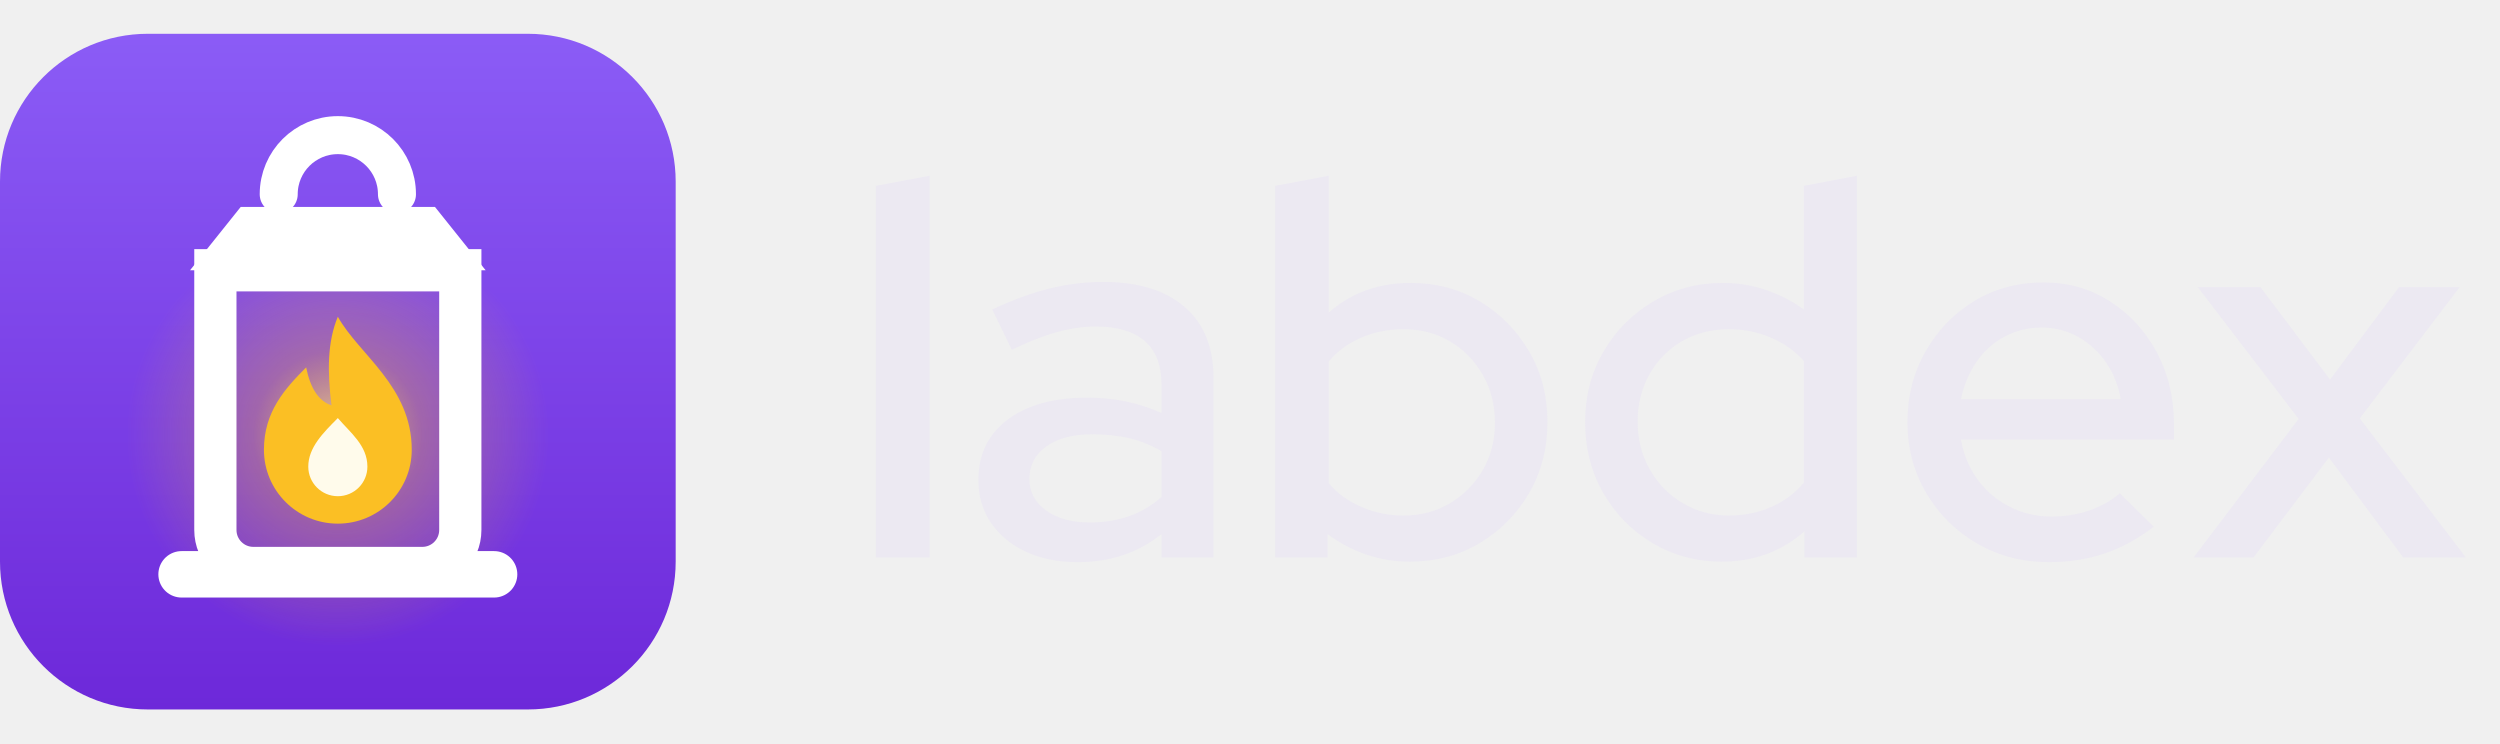
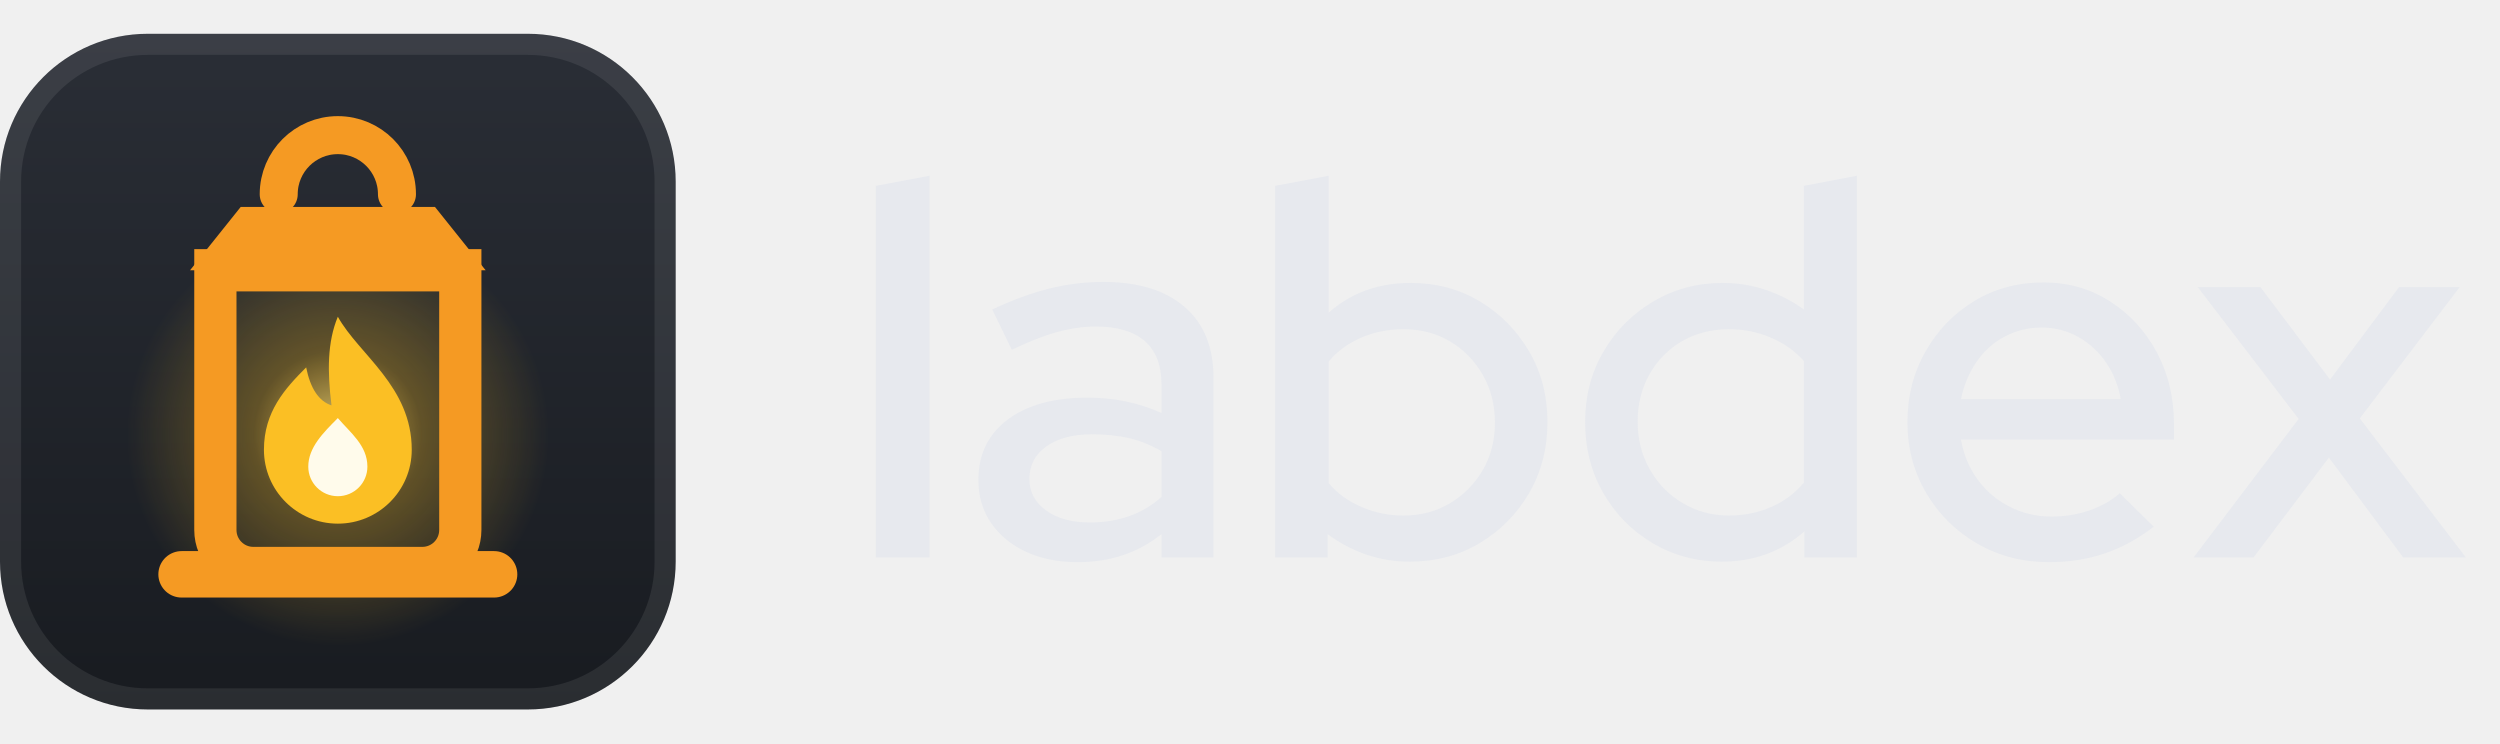
<svg xmlns="http://www.w3.org/2000/svg" viewBox="0 0 148 44" width="296" height="88">
  <g transform="translate(0 2) scale(1.25)">
    <linearGradient id="b" x1="0" y1="0" x2="0" y2="1">
-       <stop offset="0" stop-color="#8b5cf6" />
-       <stop offset="1" stop-color="#6d28d9" />
+       <stop offset="0" stop-color="#2a2e36" />
+       <stop offset="1" stop-color="#181b20" />
    </linearGradient>
    <rect width="32" height="32" rx="7" fill="url(#b)" />
+     <rect x=".5" y=".5" width="31" height="31" rx="6.5" fill="none" stroke="#fff" stroke-opacity=".08" />
    <radialGradient id="g" cx="16" cy="19" r="10" gradientUnits="userSpaceOnUse">
      <stop offset="0" stop-color="#fde68a" stop-opacity=".85" />
      <stop offset=".4" stop-color="#fbbf24" stop-opacity=".3" />
      <stop offset="1" stop-color="#fbbf24" stop-opacity="0" />
    </radialGradient>
    <circle cx="16" cy="19" r="10" fill="url(#g)" />
-     <path d="M13.2 7.6a2.8 2.8 0 0 1 5.6 0" fill="none" stroke="#fff" stroke-width="1.8" stroke-linecap="round" />
-     <path d="M11.4 8.2h9.2l2.4 3H9z" fill="#fff" />
-     <path d="M10.2 11.2h11.6v12.3a1.8 1.8 0 0 1-1.8 1.8h-8a1.8 1.8 0 0 1-1.8-1.8z" fill="none" stroke="#fff" stroke-width="2" />
+     <path d="M13.2 7.6a2.8 2.8 0 0 1 5.6 0" fill="none" stroke="#f59a23" stroke-width="1.8" stroke-linecap="round" />
+     <path d="M11.4 8.2h9.2l2.4 3H9z" fill="#f59a23" />
+     <path d="M10.2 11.2h11.6v12.3a1.8 1.8 0 0 1-1.8 1.8h-8a1.8 1.8 0 0 1-1.8-1.8z" fill="none" stroke="#f59a23" stroke-width="2" />
    <path d="M16 13.4c1 1.8 3.5 3.3 3.5 6.3a3.5 3.5 0 0 1-7 0c0-1.8 1-2.9 2-3.9.2 1 .6 1.6 1.2 1.8-.2-1.6-.2-3 .3-4.2z" fill="#fbbf24" />
    <path d="M16 18.2c.6.7 1.4 1.3 1.4 2.3a1.4 1.4 0 0 1-2.8 0c0-.9.7-1.6 1.4-2.3z" fill="#fffbeb" />
-     <path d="M8.6 25.6h14.8" stroke="#fff" stroke-width="2.2" stroke-linecap="round" />
+     <path d="M8.6 25.6h14.8" stroke="#f59a23" stroke-width="2.2" stroke-linecap="round" />
  </g>
-   <path transform="translate(50 33)" fill="#ece9f2" d="M1.85 0V-22L5.03 -22.6V0ZM13.8 0.28Q12.07 0.28 10.75 -0.33Q9.43 -0.94 8.67 -2.04Q7.92 -3.14 7.92 -4.59Q7.92 -6.85 9.65 -8.16Q11.38 -9.46 14.39 -9.46Q16.75 -9.46 18.76 -8.55V-10.25Q18.76 -11.94 17.77 -12.81Q16.78 -13.67 14.87 -13.67Q13.77 -13.67 12.57 -13.34Q11.38 -13.01 9.9 -12.29L8.74 -14.68Q10.56 -15.53 12.13 -15.92Q13.7 -16.31 15.31 -16.31Q18.42 -16.31 20.13 -14.83Q21.84 -13.36 21.84 -10.62V0H18.76V-1.38Q17.69 -0.53 16.47 -0.13Q15.24 0.28 13.8 0.28ZM10.94 -4.65Q10.94 -3.49 11.93 -2.78Q12.92 -2.07 14.52 -2.07Q15.78 -2.07 16.83 -2.44Q17.88 -2.8 18.76 -3.58V-6.29Q17.85 -6.82 16.86 -7.06Q15.87 -7.29 14.65 -7.29Q12.95 -7.29 11.94 -6.57Q10.94 -5.85 10.94 -4.65ZM25.49 0V-22L28.66 -22.6V-14.49Q30.64 -16.25 33.5 -16.25Q35.8 -16.25 37.62 -15.15Q39.44 -14.05 40.53 -12.19Q41.61 -10.34 41.61 -8.01Q41.61 -5.69 40.53 -3.82Q39.44 -1.95 37.6 -0.85Q35.77 0.25 33.44 0.25Q32.12 0.25 30.88 -0.17Q29.64 -0.6 28.6 -1.38V0ZM33.09 -2.48Q34.63 -2.48 35.84 -3.21Q37.05 -3.93 37.78 -5.17Q38.5 -6.41 38.5 -7.98Q38.5 -9.55 37.78 -10.81Q37.05 -12.07 35.84 -12.79Q34.63 -13.51 33.09 -13.51Q31.74 -13.51 30.58 -13.01Q29.42 -12.51 28.66 -11.6V-4.4Q29.42 -3.49 30.6 -2.99Q31.77 -2.48 33.09 -2.48ZM51.92 0.25Q49.69 0.25 47.83 -0.85Q45.98 -1.95 44.91 -3.82Q43.84 -5.69 43.84 -8.01Q43.84 -10.34 44.93 -12.19Q46.01 -14.05 47.87 -15.15Q49.72 -16.25 51.98 -16.25Q53.3 -16.25 54.53 -15.84Q55.75 -15.43 56.79 -14.68V-22L59.93 -22.6V0H56.82V-1.54Q54.78 0.25 51.92 0.25ZM52.36 -2.48Q53.71 -2.48 54.86 -2.99Q56.01 -3.49 56.79 -4.43V-11.63Q56.01 -12.51 54.84 -13.01Q53.68 -13.51 52.36 -13.51Q50.82 -13.51 49.59 -12.81Q48.37 -12.1 47.66 -10.86Q46.95 -9.62 46.95 -8.05Q46.95 -6.47 47.66 -5.22Q48.37 -3.96 49.61 -3.22Q50.85 -2.48 52.36 -2.48ZM71.31 0.28Q68.95 0.28 67.05 -0.82Q65.15 -1.92 64.04 -3.8Q62.92 -5.69 62.92 -8.01Q62.92 -10.31 63.99 -12.19Q65.06 -14.08 66.88 -15.18Q68.7 -16.28 70.97 -16.28Q73.17 -16.28 74.91 -15.16Q76.65 -14.05 77.68 -12.15Q78.7 -10.25 78.7 -7.86V-6.98H66.09Q66.31 -5.69 67.05 -4.65Q67.79 -3.61 68.94 -3.02Q70.09 -2.42 71.44 -2.42Q72.63 -2.42 73.68 -2.78Q74.74 -3.14 75.49 -3.8L77.5 -1.82Q76.12 -0.75 74.61 -0.24Q73.1 0.28 71.31 0.28ZM66.09 -9.37H75.55Q75.33 -10.59 74.67 -11.55Q74.01 -12.51 73.02 -13.06Q72.03 -13.61 70.87 -13.61Q69.68 -13.61 68.67 -13.07Q67.67 -12.54 67.01 -11.58Q66.35 -10.62 66.09 -9.37ZM79.86 0 86.08 -8.2 80.11 -16H83.82L87.94 -10.53L92.02 -16H95.61L89.7 -8.23L95.98 0H92.27L87.87 -5.91L83.41 0Z" />
+   <path transform="translate(50 33)" fill="#e7e9ee" d="M1.85 0V-22L5.03 -22.6V0ZM13.8 0.28Q12.07 0.28 10.75 -0.33Q9.43 -0.94 8.67 -2.04Q7.92 -3.14 7.92 -4.59Q7.92 -6.85 9.65 -8.16Q11.38 -9.46 14.39 -9.46Q16.75 -9.46 18.76 -8.55V-10.25Q18.76 -11.94 17.77 -12.81Q16.78 -13.67 14.87 -13.67Q13.77 -13.67 12.57 -13.34Q11.38 -13.01 9.9 -12.29L8.74 -14.68Q10.56 -15.53 12.13 -15.92Q13.7 -16.31 15.31 -16.31Q18.42 -16.31 20.13 -14.83Q21.84 -13.36 21.84 -10.62V0H18.76V-1.38Q17.69 -0.53 16.47 -0.13Q15.24 0.28 13.8 0.28ZM10.94 -4.65Q10.94 -3.49 11.93 -2.78Q12.92 -2.07 14.52 -2.07Q15.78 -2.07 16.83 -2.44Q17.88 -2.8 18.76 -3.58V-6.29Q17.85 -6.82 16.86 -7.06Q15.87 -7.29 14.65 -7.29Q12.95 -7.29 11.94 -6.57Q10.94 -5.85 10.94 -4.65ZM25.49 0V-22L28.66 -22.6V-14.49Q30.64 -16.25 33.5 -16.25Q35.8 -16.25 37.62 -15.15Q39.44 -14.05 40.53 -12.19Q41.61 -10.34 41.61 -8.01Q41.61 -5.69 40.53 -3.82Q39.44 -1.95 37.6 -0.85Q35.77 0.25 33.44 0.25Q32.12 0.25 30.88 -0.17Q29.64 -0.6 28.6 -1.38V0ZM33.09 -2.48Q34.63 -2.48 35.84 -3.21Q37.05 -3.93 37.78 -5.17Q38.5 -6.41 38.5 -7.98Q38.5 -9.55 37.78 -10.81Q37.05 -12.07 35.84 -12.79Q34.63 -13.51 33.09 -13.51Q31.74 -13.51 30.58 -13.01Q29.42 -12.51 28.66 -11.6V-4.4Q29.42 -3.49 30.6 -2.99Q31.77 -2.48 33.09 -2.48ZM51.92 0.25Q49.69 0.25 47.83 -0.85Q45.98 -1.95 44.91 -3.82Q43.84 -5.69 43.84 -8.01Q43.84 -10.34 44.93 -12.19Q46.01 -14.05 47.87 -15.15Q49.72 -16.25 51.98 -16.25Q53.3 -16.25 54.53 -15.84Q55.75 -15.43 56.79 -14.68V-22L59.93 -22.6V0H56.82V-1.54Q54.78 0.25 51.92 0.25ZM52.36 -2.48Q53.71 -2.48 54.86 -2.99Q56.01 -3.49 56.79 -4.43V-11.63Q56.01 -12.51 54.84 -13.01Q53.68 -13.51 52.36 -13.51Q50.82 -13.51 49.59 -12.81Q48.37 -12.1 47.66 -10.86Q46.95 -9.62 46.95 -8.05Q46.95 -6.47 47.66 -5.22Q48.37 -3.96 49.61 -3.22Q50.85 -2.48 52.36 -2.48ZM71.31 0.28Q68.95 0.28 67.05 -0.82Q65.15 -1.92 64.04 -3.8Q62.92 -5.69 62.92 -8.01Q62.92 -10.31 63.99 -12.19Q65.06 -14.08 66.88 -15.18Q68.7 -16.28 70.97 -16.28Q73.17 -16.28 74.91 -15.16Q76.65 -14.05 77.68 -12.15Q78.7 -10.25 78.7 -7.86V-6.98H66.09Q66.31 -5.69 67.05 -4.65Q67.79 -3.61 68.94 -3.02Q70.09 -2.42 71.44 -2.42Q72.63 -2.42 73.68 -2.78Q74.74 -3.14 75.49 -3.8L77.5 -1.82Q76.12 -0.75 74.61 -0.24Q73.1 0.28 71.31 0.28ZM66.09 -9.37H75.55Q75.33 -10.59 74.67 -11.55Q74.01 -12.51 73.02 -13.06Q72.03 -13.61 70.87 -13.61Q69.68 -13.61 68.67 -13.07Q67.67 -12.54 67.01 -11.58Q66.35 -10.62 66.09 -9.37ZM79.86 0 86.08 -8.2 80.11 -16H83.82L87.94 -10.53L92.02 -16H95.61L89.7 -8.23L95.98 0H92.27L87.87 -5.91L83.41 0Z" />
</svg>
